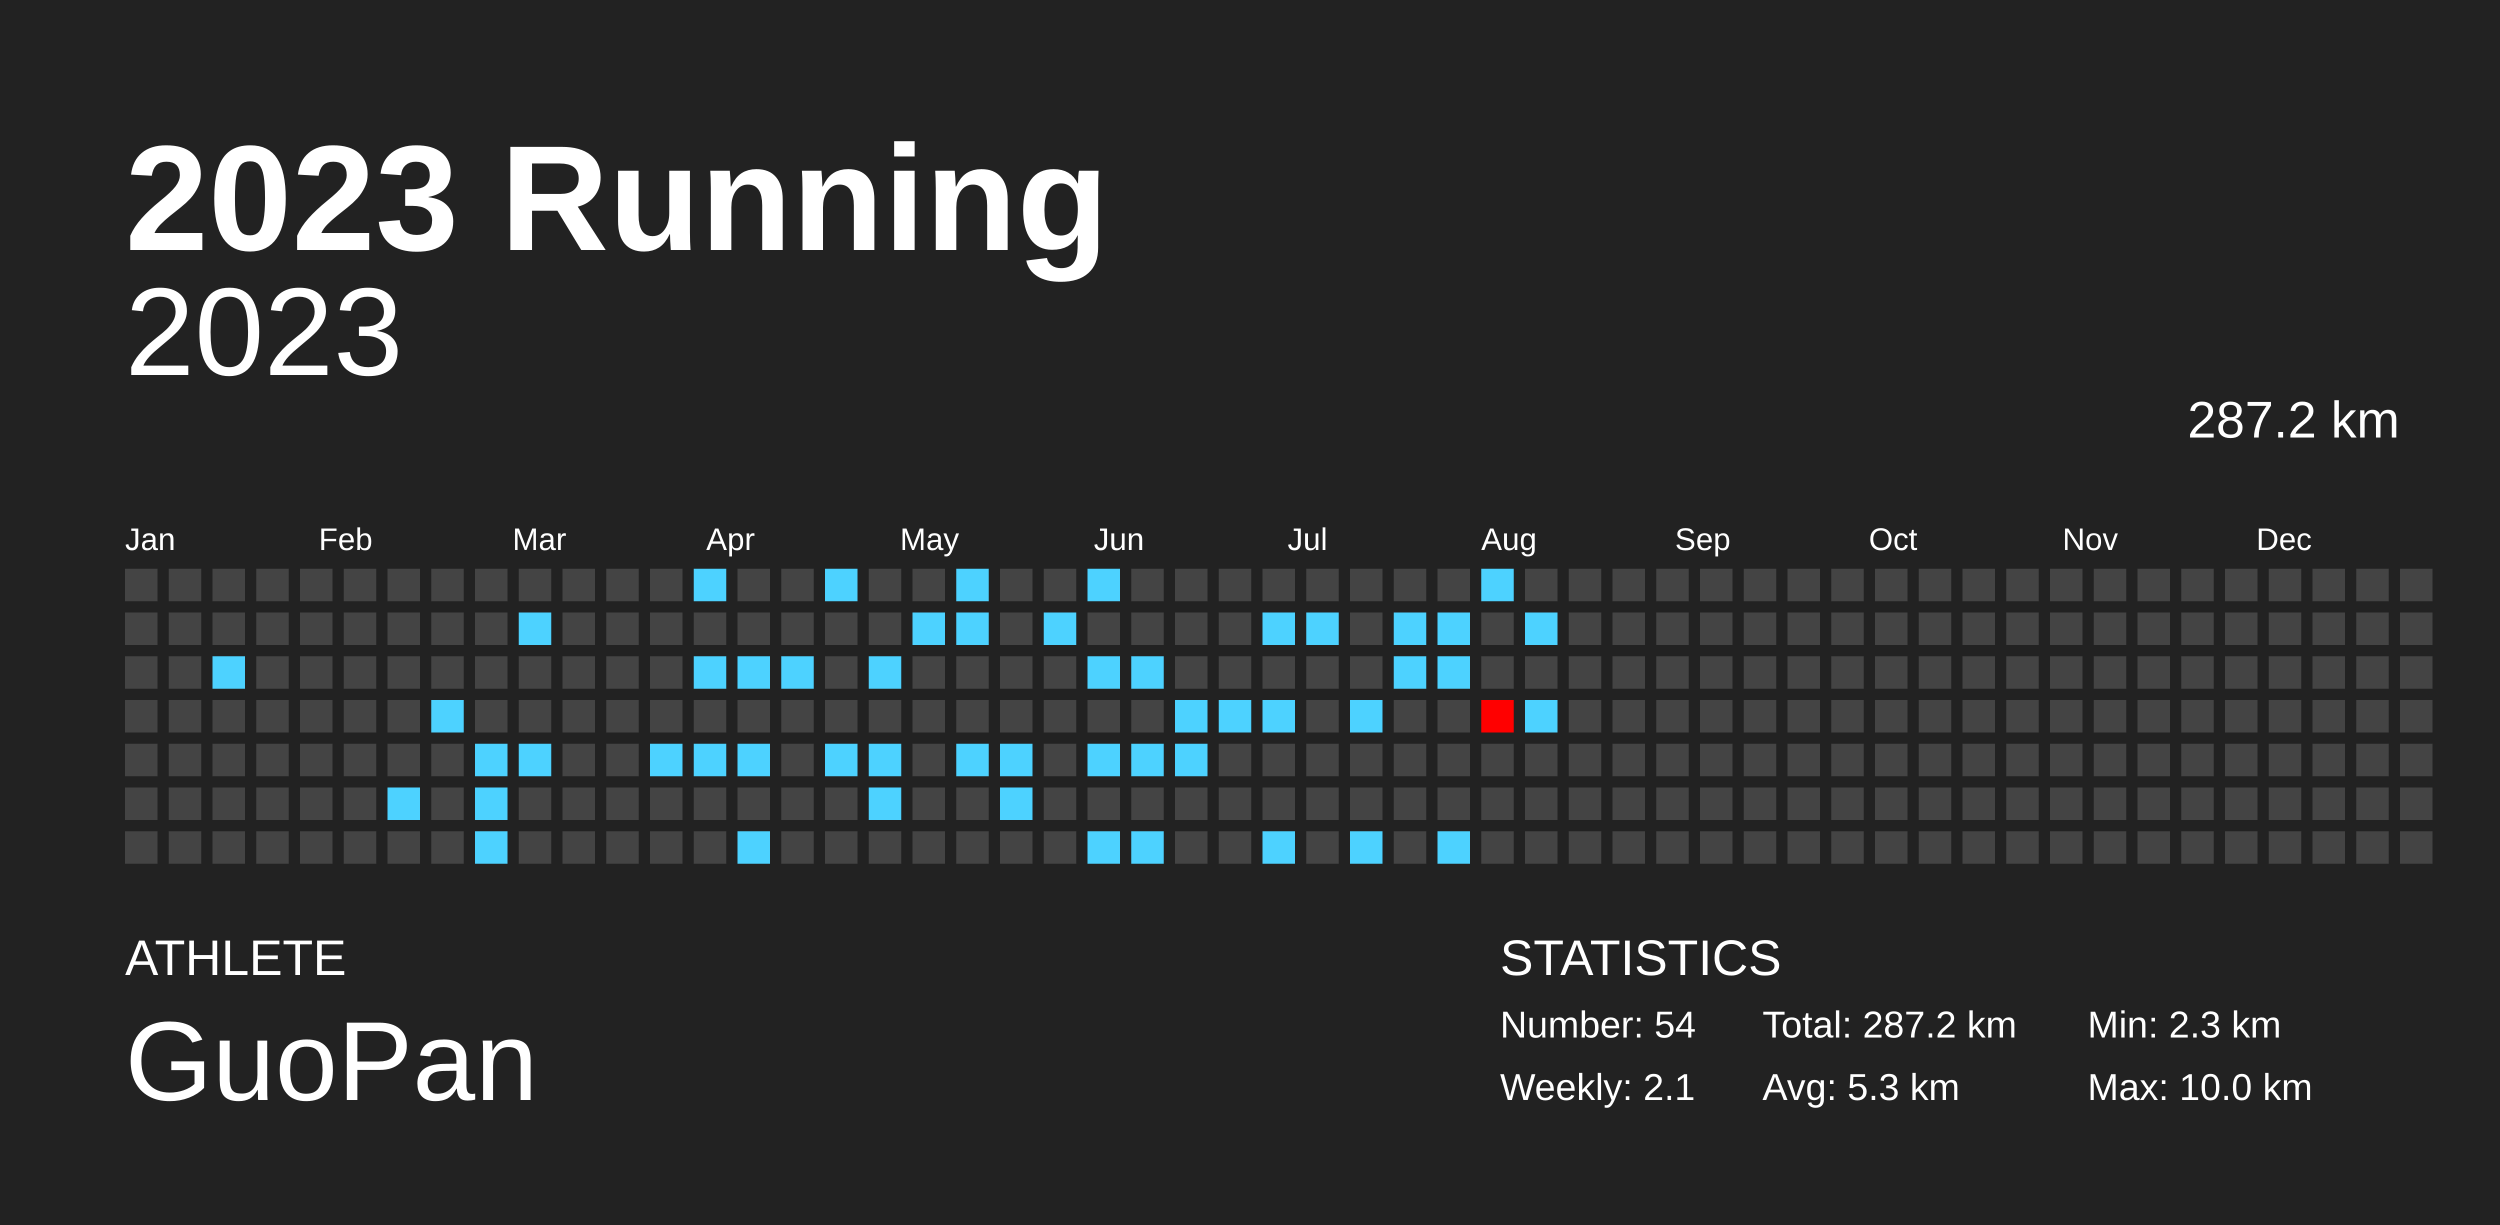
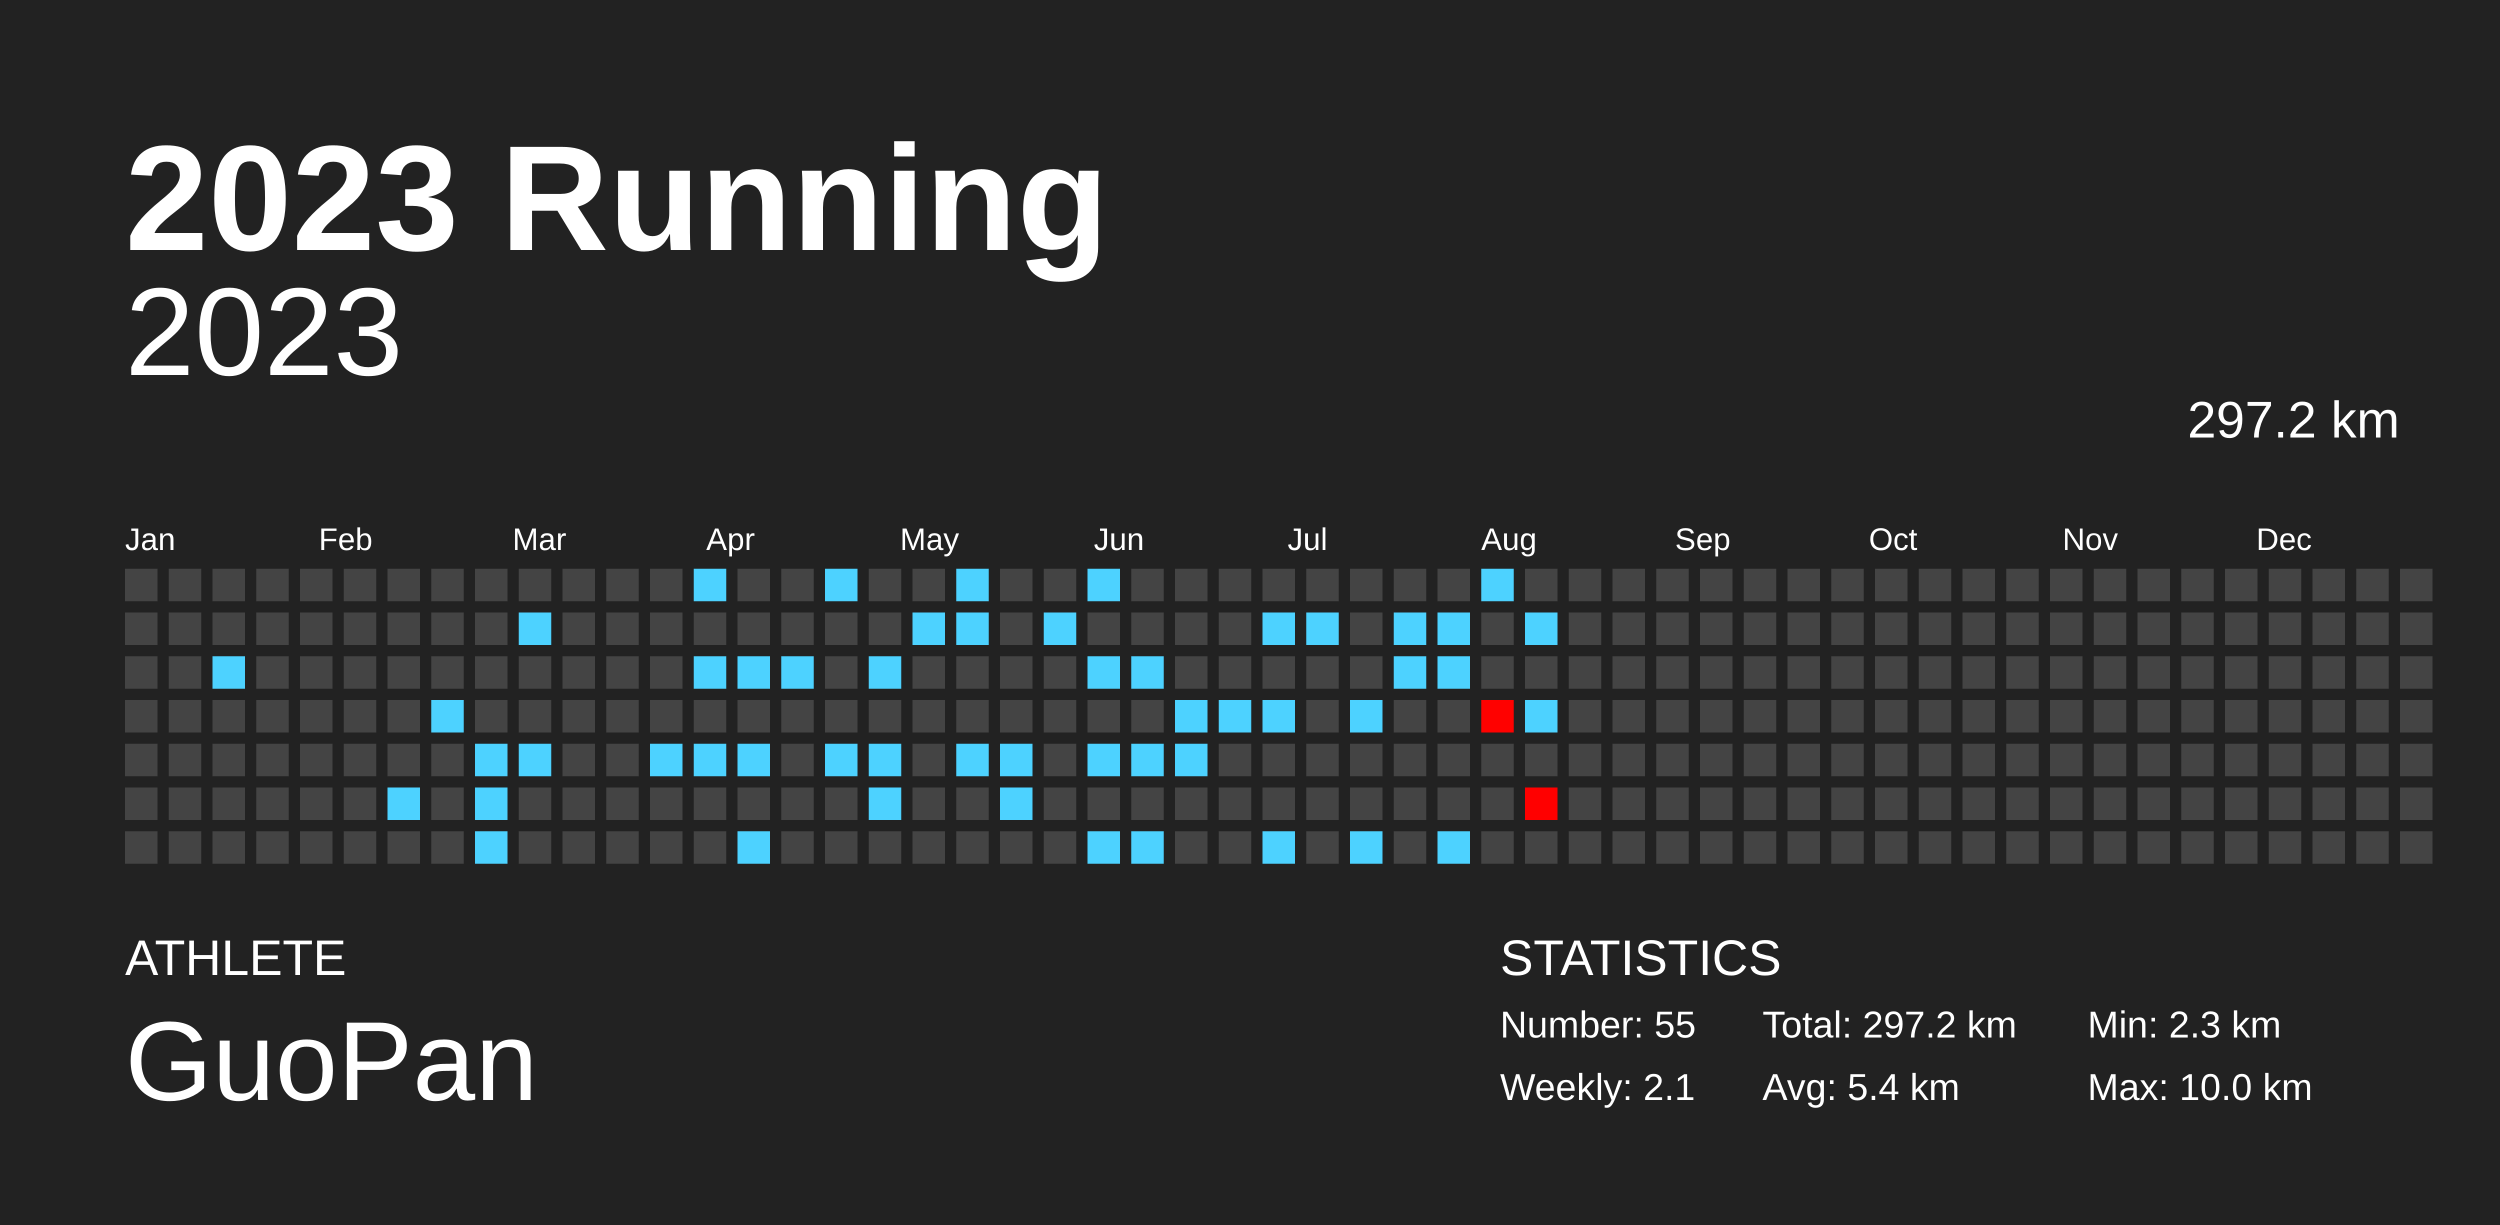
<svg xmlns="http://www.w3.org/2000/svg" baseProfile="full" height="98mm" version="1.1" viewBox="0,0,200,98" width="200mm">
  <defs />
  <rect fill="#222222" height="98" width="200" x="0" y="0" />
  <text fill="#FFFFFF" style="font-size:12px; font-family:Arial; font-weight:bold;" x="10" y="20">2023 Running</text>
  <text fill="#FFFFFF" style="font-size:4px; font-family:Arial" x="10" y="78">ATHLETE</text>
  <text fill="#FFFFFF" style="font-size:9px; font-family:Arial" x="10" y="88">GuoPan</text>
  <text fill="#FFFFFF" style="font-size:4px; font-family:Arial" x="120" y="78">STATISTICS</text>
-   <text fill="#FFFFFF" style="font-size:3px; font-family:Arial" x="120" y="83">Number: 54</text>
+   <text fill="#FFFFFF" style="font-size:3px; font-family:Arial" x="120" y="83">Number: 55</text>
  <text fill="#FFFFFF" style="font-size:3px; font-family:Arial" x="120" y="88">Weekly: 2.1</text>
-   <text fill="#FFFFFF" style="font-size:3px; font-family:Arial" x="141" y="83">Total: 287.2 km</text>
-   <text fill="#FFFFFF" style="font-size:3px; font-family:Arial" x="141" y="88">Avg: 5.3 km</text>
+   <text fill="#FFFFFF" style="font-size:3px; font-family:Arial" x="141" y="83">Total: 297.2 km</text>
+   <text fill="#FFFFFF" style="font-size:3px; font-family:Arial" x="141" y="88">Avg: 5.4 km</text>
  <text fill="#FFFFFF" style="font-size:3px; font-family:Arial" x="167" y="83">Min: 2.3 km</text>
  <text fill="#FFFFFF" style="font-size:3px; font-family:Arial" x="167" y="88">Max: 10.0 km</text>
  <text alignment-baseline="hanging" fill="#FFFFFF" style="font-size:10.0px; font-family:Arial;" x="10" y="30">2023</text>
-   <text alignment-baseline="hanging" fill="#FFFFFF" style="font-size:4.125px; font-family:Arial;" x="175" y="35">287.2 km</text>
+   <text alignment-baseline="hanging" fill="#FFFFFF" style="font-size:4.125px; font-family:Arial;" x="175" y="35">297.2 km</text>
  <text fill="#FFFFFF" style="font-size:2.5px; font-family:Arial" x="10.0" y="44">Jan</text>
  <text fill="#FFFFFF" style="font-size:2.5px; font-family:Arial" x="25.5" y="44">Feb</text>
  <text fill="#FFFFFF" style="font-size:2.5px; font-family:Arial" x="41.0" y="44">Mar</text>
  <text fill="#FFFFFF" style="font-size:2.5px; font-family:Arial" x="56.5" y="44">Apr</text>
  <text fill="#FFFFFF" style="font-size:2.5px; font-family:Arial" x="72.0" y="44">May</text>
  <text fill="#FFFFFF" style="font-size:2.5px; font-family:Arial" x="87.5" y="44">Jun</text>
  <text fill="#FFFFFF" style="font-size:2.5px; font-family:Arial" x="103.0" y="44">Jul</text>
  <text fill="#FFFFFF" style="font-size:2.5px; font-family:Arial" x="118.5" y="44">Aug</text>
  <text fill="#FFFFFF" style="font-size:2.5px; font-family:Arial" x="134.0" y="44">Sep</text>
  <text fill="#FFFFFF" style="font-size:2.5px; font-family:Arial" x="149.5" y="44">Oct</text>
  <text fill="#FFFFFF" style="font-size:2.5px; font-family:Arial" x="165.0" y="44">Nov</text>
  <text fill="#FFFFFF" style="font-size:2.5px; font-family:Arial" x="180.5" y="44">Dec</text>
  <rect fill="#444444" height="2.6" width="2.6" x="10.0" y="45.5" />
  <rect fill="#444444" height="2.6" width="2.6" x="10.0" y="49.0" />
  <rect fill="#444444" height="2.6" width="2.6" x="10.0" y="52.5" />
  <rect fill="#444444" height="2.6" width="2.6" x="10.0" y="56.0" />
  <rect fill="#444444" height="2.6" width="2.6" x="10.0" y="59.5" />
  <rect fill="#444444" height="2.6" width="2.6" x="10.0" y="63.0" />
  <rect fill="#444444" height="2.6" width="2.6" x="10.0" y="66.5" />
  <rect fill="#444444" height="2.6" width="2.6" x="13.5" y="45.5" />
  <rect fill="#444444" height="2.6" width="2.6" x="13.5" y="49.0" />
  <rect fill="#444444" height="2.6" width="2.6" x="13.5" y="52.5" />
  <rect fill="#444444" height="2.6" width="2.6" x="13.5" y="56.0" />
  <rect fill="#444444" height="2.6" width="2.6" x="13.5" y="59.5" />
  <rect fill="#444444" height="2.6" width="2.6" x="13.5" y="63.0" />
  <rect fill="#444444" height="2.6" width="2.6" x="13.5" y="66.5" />
  <rect fill="#444444" height="2.6" width="2.6" x="17.0" y="45.5" />
  <rect fill="#444444" height="2.6" width="2.6" x="17.0" y="49.0" />
  <rect fill="#4dd2ff" height="2.6" width="2.6" x="17.0" y="52.5" />
  <rect fill="#444444" height="2.6" width="2.6" x="17.0" y="56.0" />
  <rect fill="#444444" height="2.6" width="2.6" x="17.0" y="59.5" />
  <rect fill="#444444" height="2.6" width="2.6" x="17.0" y="63.0" />
  <rect fill="#444444" height="2.6" width="2.6" x="17.0" y="66.5" />
  <rect fill="#444444" height="2.6" width="2.6" x="20.5" y="45.5" />
  <rect fill="#444444" height="2.6" width="2.6" x="20.5" y="49.0" />
  <rect fill="#444444" height="2.6" width="2.6" x="20.5" y="52.5" />
  <rect fill="#444444" height="2.6" width="2.6" x="20.5" y="56.0" />
  <rect fill="#444444" height="2.6" width="2.6" x="20.5" y="59.5" />
  <rect fill="#444444" height="2.6" width="2.6" x="20.5" y="63.0" />
  <rect fill="#444444" height="2.6" width="2.6" x="20.5" y="66.5" />
  <rect fill="#444444" height="2.6" width="2.6" x="24.0" y="45.5" />
  <rect fill="#444444" height="2.6" width="2.6" x="24.0" y="49.0" />
  <rect fill="#444444" height="2.6" width="2.6" x="24.0" y="52.5" />
  <rect fill="#444444" height="2.6" width="2.6" x="24.0" y="56.0" />
  <rect fill="#444444" height="2.6" width="2.6" x="24.0" y="59.5" />
  <rect fill="#444444" height="2.6" width="2.6" x="24.0" y="63.0" />
  <rect fill="#444444" height="2.6" width="2.6" x="24.0" y="66.5" />
  <rect fill="#444444" height="2.6" width="2.6" x="27.5" y="45.5" />
  <rect fill="#444444" height="2.6" width="2.6" x="27.5" y="49.0" />
  <rect fill="#444444" height="2.6" width="2.6" x="27.5" y="52.5" />
  <rect fill="#444444" height="2.6" width="2.6" x="27.5" y="56.0" />
  <rect fill="#444444" height="2.6" width="2.6" x="27.5" y="59.5" />
  <rect fill="#444444" height="2.6" width="2.6" x="27.5" y="63.0" />
  <rect fill="#444444" height="2.6" width="2.6" x="27.5" y="66.5" />
  <rect fill="#444444" height="2.6" width="2.6" x="31.0" y="45.5" />
  <rect fill="#444444" height="2.6" width="2.6" x="31.0" y="49.0" />
  <rect fill="#444444" height="2.6" width="2.6" x="31.0" y="52.5" />
  <rect fill="#444444" height="2.6" width="2.6" x="31.0" y="56.0" />
  <rect fill="#444444" height="2.6" width="2.6" x="31.0" y="59.5" />
  <rect fill="#4dd2ff" height="2.6" width="2.6" x="31.0" y="63.0" />
  <rect fill="#444444" height="2.6" width="2.6" x="31.0" y="66.5" />
  <rect fill="#444444" height="2.6" width="2.6" x="34.5" y="45.5" />
  <rect fill="#444444" height="2.6" width="2.6" x="34.5" y="49.0" />
  <rect fill="#444444" height="2.6" width="2.6" x="34.5" y="52.5" />
  <rect fill="#4dd2ff" height="2.6" width="2.6" x="34.5" y="56.0" />
  <rect fill="#444444" height="2.6" width="2.6" x="34.5" y="59.5" />
  <rect fill="#444444" height="2.6" width="2.6" x="34.5" y="63.0" />
  <rect fill="#444444" height="2.6" width="2.6" x="34.5" y="66.5" />
  <rect fill="#444444" height="2.6" width="2.6" x="38.0" y="45.5" />
  <rect fill="#444444" height="2.6" width="2.6" x="38.0" y="49.0" />
  <rect fill="#444444" height="2.6" width="2.6" x="38.0" y="52.5" />
  <rect fill="#444444" height="2.6" width="2.6" x="38.0" y="56.0" />
  <rect fill="#4dd2ff" height="2.6" width="2.6" x="38.0" y="59.5" />
  <rect fill="#4dd2ff" height="2.6" width="2.6" x="38.0" y="63.0" />
  <rect fill="#4dd2ff" height="2.6" width="2.6" x="38.0" y="66.5" />
  <rect fill="#444444" height="2.6" width="2.6" x="41.5" y="45.5" />
  <rect fill="#4dd2ff" height="2.6" width="2.6" x="41.5" y="49.0" />
  <rect fill="#444444" height="2.6" width="2.6" x="41.5" y="52.5" />
  <rect fill="#444444" height="2.6" width="2.6" x="41.5" y="56.0" />
  <rect fill="#4dd2ff" height="2.6" width="2.6" x="41.5" y="59.5" />
  <rect fill="#444444" height="2.6" width="2.6" x="41.5" y="63.0" />
  <rect fill="#444444" height="2.6" width="2.6" x="41.5" y="66.5" />
  <rect fill="#444444" height="2.6" width="2.6" x="45.0" y="45.5" />
  <rect fill="#444444" height="2.6" width="2.6" x="45.0" y="49.0" />
  <rect fill="#444444" height="2.6" width="2.6" x="45.0" y="52.5" />
  <rect fill="#444444" height="2.6" width="2.6" x="45.0" y="56.0" />
  <rect fill="#444444" height="2.6" width="2.6" x="45.0" y="59.5" />
  <rect fill="#444444" height="2.6" width="2.6" x="45.0" y="63.0" />
  <rect fill="#444444" height="2.6" width="2.6" x="45.0" y="66.5" />
  <rect fill="#444444" height="2.6" width="2.6" x="48.5" y="45.5" />
  <rect fill="#444444" height="2.6" width="2.6" x="48.5" y="49.0" />
  <rect fill="#444444" height="2.6" width="2.6" x="48.5" y="52.5" />
  <rect fill="#444444" height="2.6" width="2.6" x="48.5" y="56.0" />
  <rect fill="#444444" height="2.6" width="2.6" x="48.5" y="59.5" />
  <rect fill="#444444" height="2.6" width="2.6" x="48.5" y="63.0" />
  <rect fill="#444444" height="2.6" width="2.6" x="48.5" y="66.5" />
  <rect fill="#444444" height="2.6" width="2.6" x="52.0" y="45.5" />
  <rect fill="#444444" height="2.6" width="2.6" x="52.0" y="49.0" />
  <rect fill="#444444" height="2.6" width="2.6" x="52.0" y="52.5" />
  <rect fill="#444444" height="2.6" width="2.6" x="52.0" y="56.0" />
  <rect fill="#4dd2ff" height="2.6" width="2.6" x="52.0" y="59.5" />
  <rect fill="#444444" height="2.6" width="2.6" x="52.0" y="63.0" />
  <rect fill="#444444" height="2.6" width="2.6" x="52.0" y="66.5" />
  <rect fill="#4dd2ff" height="2.6" width="2.6" x="55.5" y="45.5" />
  <rect fill="#444444" height="2.6" width="2.6" x="55.5" y="49.0" />
  <rect fill="#4dd2ff" height="2.6" width="2.6" x="55.5" y="52.5" />
  <rect fill="#444444" height="2.6" width="2.6" x="55.5" y="56.0" />
  <rect fill="#4dd2ff" height="2.6" width="2.6" x="55.5" y="59.5" />
  <rect fill="#444444" height="2.6" width="2.6" x="55.5" y="63.0" />
  <rect fill="#444444" height="2.6" width="2.6" x="55.5" y="66.5" />
  <rect fill="#444444" height="2.6" width="2.6" x="59.0" y="45.5" />
  <rect fill="#444444" height="2.6" width="2.6" x="59.0" y="49.0" />
  <rect fill="#4dd2ff" height="2.6" width="2.6" x="59.0" y="52.5" />
  <rect fill="#444444" height="2.6" width="2.6" x="59.0" y="56.0" />
  <rect fill="#4dd2ff" height="2.6" width="2.6" x="59.0" y="59.5" />
  <rect fill="#444444" height="2.6" width="2.6" x="59.0" y="63.0" />
  <rect fill="#4dd2ff" height="2.6" width="2.6" x="59.0" y="66.5" />
  <rect fill="#444444" height="2.6" width="2.6" x="62.5" y="45.5" />
  <rect fill="#444444" height="2.6" width="2.6" x="62.5" y="49.0" />
  <rect fill="#4dd2ff" height="2.6" width="2.6" x="62.5" y="52.5" />
  <rect fill="#444444" height="2.6" width="2.6" x="62.5" y="56.0" />
  <rect fill="#444444" height="2.6" width="2.6" x="62.5" y="59.5" />
  <rect fill="#444444" height="2.6" width="2.6" x="62.5" y="63.0" />
  <rect fill="#444444" height="2.6" width="2.6" x="62.5" y="66.5" />
  <rect fill="#4dd2ff" height="2.6" width="2.6" x="66.0" y="45.5" />
  <rect fill="#444444" height="2.6" width="2.6" x="66.0" y="49.0" />
  <rect fill="#444444" height="2.6" width="2.6" x="66.0" y="52.5" />
  <rect fill="#444444" height="2.6" width="2.6" x="66.0" y="56.0" />
  <rect fill="#4dd2ff" height="2.6" width="2.6" x="66.0" y="59.5" />
  <rect fill="#444444" height="2.6" width="2.6" x="66.0" y="63.0" />
  <rect fill="#444444" height="2.6" width="2.6" x="66.0" y="66.5" />
  <rect fill="#444444" height="2.6" width="2.6" x="69.5" y="45.5" />
  <rect fill="#444444" height="2.6" width="2.6" x="69.5" y="49.0" />
  <rect fill="#4dd2ff" height="2.6" width="2.6" x="69.5" y="52.5" />
  <rect fill="#444444" height="2.6" width="2.6" x="69.5" y="56.0" />
  <rect fill="#4dd2ff" height="2.6" width="2.6" x="69.5" y="59.5" />
  <rect fill="#4dd2ff" height="2.6" width="2.6" x="69.5" y="63.0" />
  <rect fill="#444444" height="2.6" width="2.6" x="69.5" y="66.5" />
  <rect fill="#444444" height="2.6" width="2.6" x="73.0" y="45.5" />
  <rect fill="#4dd2ff" height="2.6" width="2.6" x="73.0" y="49.0" />
  <rect fill="#444444" height="2.6" width="2.6" x="73.0" y="52.5" />
  <rect fill="#444444" height="2.6" width="2.6" x="73.0" y="56.0" />
  <rect fill="#444444" height="2.6" width="2.6" x="73.0" y="59.5" />
  <rect fill="#444444" height="2.6" width="2.6" x="73.0" y="63.0" />
  <rect fill="#444444" height="2.6" width="2.6" x="73.0" y="66.5" />
  <rect fill="#4dd2ff" height="2.6" width="2.6" x="76.5" y="45.5" />
  <rect fill="#4dd2ff" height="2.6" width="2.6" x="76.5" y="49.0" />
  <rect fill="#444444" height="2.6" width="2.6" x="76.5" y="52.5" />
  <rect fill="#444444" height="2.6" width="2.6" x="76.5" y="56.0" />
  <rect fill="#4dd2ff" height="2.6" width="2.6" x="76.5" y="59.5" />
  <rect fill="#444444" height="2.6" width="2.6" x="76.5" y="63.0" />
  <rect fill="#444444" height="2.6" width="2.6" x="76.5" y="66.5" />
  <rect fill="#444444" height="2.6" width="2.6" x="80.0" y="45.5" />
  <rect fill="#444444" height="2.6" width="2.6" x="80.0" y="49.0" />
  <rect fill="#444444" height="2.6" width="2.6" x="80.0" y="52.5" />
  <rect fill="#444444" height="2.6" width="2.6" x="80.0" y="56.0" />
  <rect fill="#4dd2ff" height="2.6" width="2.6" x="80.0" y="59.5" />
  <rect fill="#4dd2ff" height="2.6" width="2.6" x="80.0" y="63.0" />
  <rect fill="#444444" height="2.6" width="2.6" x="80.0" y="66.5" />
  <rect fill="#444444" height="2.6" width="2.6" x="83.5" y="45.5" />
  <rect fill="#4dd2ff" height="2.6" width="2.6" x="83.5" y="49.0" />
  <rect fill="#444444" height="2.6" width="2.6" x="83.5" y="52.5" />
  <rect fill="#444444" height="2.6" width="2.6" x="83.5" y="56.0" />
  <rect fill="#444444" height="2.6" width="2.6" x="83.5" y="59.5" />
  <rect fill="#444444" height="2.6" width="2.6" x="83.5" y="63.0" />
  <rect fill="#444444" height="2.6" width="2.6" x="83.5" y="66.5" />
  <rect fill="#4dd2ff" height="2.6" width="2.6" x="87.0" y="45.5" />
  <rect fill="#444444" height="2.6" width="2.6" x="87.0" y="49.0" />
  <rect fill="#4dd2ff" height="2.6" width="2.6" x="87.0" y="52.5" />
  <rect fill="#444444" height="2.6" width="2.6" x="87.0" y="56.0" />
  <rect fill="#4dd2ff" height="2.6" width="2.6" x="87.0" y="59.5" />
  <rect fill="#444444" height="2.6" width="2.6" x="87.0" y="63.0" />
  <rect fill="#4dd2ff" height="2.6" width="2.6" x="87.0" y="66.5" />
  <rect fill="#444444" height="2.6" width="2.6" x="90.5" y="45.5" />
  <rect fill="#444444" height="2.6" width="2.6" x="90.5" y="49.0" />
  <rect fill="#4dd2ff" height="2.6" width="2.6" x="90.5" y="52.5" />
  <rect fill="#444444" height="2.6" width="2.6" x="90.5" y="56.0" />
  <rect fill="#4dd2ff" height="2.6" width="2.6" x="90.5" y="59.5" />
  <rect fill="#444444" height="2.6" width="2.6" x="90.5" y="63.0" />
  <rect fill="#4dd2ff" height="2.6" width="2.6" x="90.5" y="66.5" />
  <rect fill="#444444" height="2.6" width="2.6" x="94.0" y="45.5" />
  <rect fill="#444444" height="2.6" width="2.6" x="94.0" y="49.0" />
  <rect fill="#444444" height="2.6" width="2.6" x="94.0" y="52.5" />
  <rect fill="#4dd2ff" height="2.6" width="2.6" x="94.0" y="56.0" />
  <rect fill="#4dd2ff" height="2.6" width="2.6" x="94.0" y="59.5" />
  <rect fill="#444444" height="2.6" width="2.6" x="94.0" y="63.0" />
  <rect fill="#444444" height="2.6" width="2.6" x="94.0" y="66.5" />
  <rect fill="#444444" height="2.6" width="2.6" x="97.5" y="45.5" />
  <rect fill="#444444" height="2.6" width="2.6" x="97.5" y="49.0" />
  <rect fill="#444444" height="2.6" width="2.6" x="97.5" y="52.5" />
  <rect fill="#4dd2ff" height="2.6" width="2.6" x="97.5" y="56.0" />
  <rect fill="#444444" height="2.6" width="2.6" x="97.5" y="59.5" />
  <rect fill="#444444" height="2.6" width="2.6" x="97.5" y="63.0" />
  <rect fill="#444444" height="2.6" width="2.6" x="97.5" y="66.5" />
  <rect fill="#444444" height="2.6" width="2.6" x="101.0" y="45.5" />
  <rect fill="#4dd2ff" height="2.6" width="2.6" x="101.0" y="49.0" />
  <rect fill="#444444" height="2.6" width="2.6" x="101.0" y="52.5" />
  <rect fill="#4dd2ff" height="2.6" width="2.6" x="101.0" y="56.0" />
  <rect fill="#444444" height="2.6" width="2.6" x="101.0" y="59.5" />
  <rect fill="#444444" height="2.6" width="2.6" x="101.0" y="63.0" />
  <rect fill="#4dd2ff" height="2.6" width="2.6" x="101.0" y="66.5" />
  <rect fill="#444444" height="2.6" width="2.6" x="104.5" y="45.5" />
  <rect fill="#4dd2ff" height="2.6" width="2.6" x="104.5" y="49.0" />
  <rect fill="#444444" height="2.6" width="2.6" x="104.5" y="52.5" />
  <rect fill="#444444" height="2.6" width="2.6" x="104.5" y="56.0" />
  <rect fill="#444444" height="2.6" width="2.6" x="104.5" y="59.5" />
  <rect fill="#444444" height="2.6" width="2.6" x="104.5" y="63.0" />
  <rect fill="#444444" height="2.6" width="2.6" x="104.5" y="66.5" />
  <rect fill="#444444" height="2.6" width="2.6" x="108.0" y="45.5" />
  <rect fill="#444444" height="2.6" width="2.6" x="108.0" y="49.0" />
  <rect fill="#444444" height="2.6" width="2.6" x="108.0" y="52.5" />
  <rect fill="#4dd2ff" height="2.6" width="2.6" x="108.0" y="56.0" />
  <rect fill="#444444" height="2.6" width="2.6" x="108.0" y="59.5" />
  <rect fill="#444444" height="2.6" width="2.6" x="108.0" y="63.0" />
  <rect fill="#4dd2ff" height="2.6" width="2.6" x="108.0" y="66.5" />
  <rect fill="#444444" height="2.6" width="2.6" x="111.5" y="45.5" />
  <rect fill="#4dd2ff" height="2.6" width="2.6" x="111.5" y="49.0" />
  <rect fill="#4dd2ff" height="2.6" width="2.6" x="111.5" y="52.5" />
  <rect fill="#444444" height="2.6" width="2.6" x="111.5" y="56.0" />
  <rect fill="#444444" height="2.6" width="2.6" x="111.5" y="59.5" />
  <rect fill="#444444" height="2.6" width="2.6" x="111.5" y="63.0" />
  <rect fill="#444444" height="2.6" width="2.6" x="111.5" y="66.5" />
  <rect fill="#444444" height="2.6" width="2.6" x="115.0" y="45.5" />
  <rect fill="#4dd2ff" height="2.6" width="2.6" x="115.0" y="49.0" />
  <rect fill="#4dd2ff" height="2.6" width="2.6" x="115.0" y="52.5" />
  <rect fill="#444444" height="2.6" width="2.6" x="115.0" y="56.0" />
  <rect fill="#444444" height="2.6" width="2.6" x="115.0" y="59.5" />
  <rect fill="#444444" height="2.6" width="2.6" x="115.0" y="63.0" />
  <rect fill="#4dd2ff" height="2.6" width="2.6" x="115.0" y="66.5" />
  <rect fill="#4dd2ff" height="2.6" width="2.6" x="118.5" y="45.5" />
  <rect fill="#444444" height="2.6" width="2.6" x="118.5" y="49.0" />
  <rect fill="#444444" height="2.6" width="2.6" x="118.5" y="52.5" />
-   <rect fill="#ff0000" height="2.6" width="2.6" x="118.5" y="56.0" />
+   <rect fill="#ff0100" height="2.6" width="2.6" x="118.5" y="56.0" />
  <rect fill="#444444" height="2.6" width="2.6" x="118.5" y="59.5" />
  <rect fill="#444444" height="2.6" width="2.6" x="118.5" y="63.0" />
  <rect fill="#444444" height="2.6" width="2.6" x="118.5" y="66.5" />
  <rect fill="#444444" height="2.6" width="2.6" x="122.0" y="45.5" />
  <rect fill="#4dd2ff" height="2.6" width="2.6" x="122.0" y="49.0" />
  <rect fill="#444444" height="2.6" width="2.6" x="122.0" y="52.5" />
  <rect fill="#4dd2ff" height="2.6" width="2.6" x="122.0" y="56.0" />
  <rect fill="#444444" height="2.6" width="2.6" x="122.0" y="59.5" />
-   <rect fill="#444444" height="2.6" width="2.6" x="122.0" y="63.0" />
+   <rect fill="#ff0000" height="2.6" width="2.6" x="122.0" y="63.0" />
  <rect fill="#444444" height="2.6" width="2.6" x="122.0" y="66.5" />
  <rect fill="#444444" height="2.6" width="2.6" x="125.5" y="45.5" />
  <rect fill="#444444" height="2.6" width="2.6" x="125.5" y="49.0" />
  <rect fill="#444444" height="2.6" width="2.6" x="125.5" y="52.5" />
  <rect fill="#444444" height="2.6" width="2.6" x="125.5" y="56.0" />
  <rect fill="#444444" height="2.6" width="2.6" x="125.5" y="59.5" />
  <rect fill="#444444" height="2.6" width="2.6" x="125.5" y="63.0" />
  <rect fill="#444444" height="2.6" width="2.6" x="125.5" y="66.5" />
  <rect fill="#444444" height="2.6" width="2.6" x="129.0" y="45.5" />
  <rect fill="#444444" height="2.6" width="2.6" x="129.0" y="49.0" />
  <rect fill="#444444" height="2.6" width="2.6" x="129.0" y="52.5" />
  <rect fill="#444444" height="2.6" width="2.6" x="129.0" y="56.0" />
  <rect fill="#444444" height="2.6" width="2.6" x="129.0" y="59.5" />
  <rect fill="#444444" height="2.6" width="2.6" x="129.0" y="63.0" />
  <rect fill="#444444" height="2.6" width="2.6" x="129.0" y="66.5" />
  <rect fill="#444444" height="2.6" width="2.6" x="132.5" y="45.5" />
  <rect fill="#444444" height="2.6" width="2.6" x="132.5" y="49.0" />
  <rect fill="#444444" height="2.6" width="2.6" x="132.5" y="52.5" />
  <rect fill="#444444" height="2.6" width="2.6" x="132.5" y="56.0" />
  <rect fill="#444444" height="2.6" width="2.6" x="132.5" y="59.5" />
  <rect fill="#444444" height="2.6" width="2.6" x="132.5" y="63.0" />
  <rect fill="#444444" height="2.6" width="2.6" x="132.5" y="66.5" />
  <rect fill="#444444" height="2.6" width="2.6" x="136.0" y="45.5" />
  <rect fill="#444444" height="2.6" width="2.6" x="136.0" y="49.0" />
  <rect fill="#444444" height="2.6" width="2.6" x="136.0" y="52.5" />
  <rect fill="#444444" height="2.6" width="2.6" x="136.0" y="56.0" />
  <rect fill="#444444" height="2.6" width="2.6" x="136.0" y="59.5" />
  <rect fill="#444444" height="2.6" width="2.6" x="136.0" y="63.0" />
  <rect fill="#444444" height="2.6" width="2.6" x="136.0" y="66.5" />
  <rect fill="#444444" height="2.6" width="2.6" x="139.5" y="45.5" />
  <rect fill="#444444" height="2.6" width="2.6" x="139.5" y="49.0" />
  <rect fill="#444444" height="2.6" width="2.6" x="139.5" y="52.5" />
  <rect fill="#444444" height="2.6" width="2.6" x="139.5" y="56.0" />
  <rect fill="#444444" height="2.6" width="2.6" x="139.5" y="59.5" />
  <rect fill="#444444" height="2.6" width="2.6" x="139.5" y="63.0" />
  <rect fill="#444444" height="2.6" width="2.6" x="139.5" y="66.5" />
  <rect fill="#444444" height="2.6" width="2.6" x="143.0" y="45.5" />
  <rect fill="#444444" height="2.6" width="2.6" x="143.0" y="49.0" />
  <rect fill="#444444" height="2.6" width="2.6" x="143.0" y="52.5" />
  <rect fill="#444444" height="2.6" width="2.6" x="143.0" y="56.0" />
  <rect fill="#444444" height="2.6" width="2.6" x="143.0" y="59.5" />
  <rect fill="#444444" height="2.6" width="2.6" x="143.0" y="63.0" />
  <rect fill="#444444" height="2.6" width="2.6" x="143.0" y="66.5" />
  <rect fill="#444444" height="2.6" width="2.6" x="146.5" y="45.5" />
  <rect fill="#444444" height="2.6" width="2.6" x="146.5" y="49.0" />
  <rect fill="#444444" height="2.6" width="2.6" x="146.5" y="52.5" />
  <rect fill="#444444" height="2.6" width="2.6" x="146.5" y="56.0" />
  <rect fill="#444444" height="2.6" width="2.6" x="146.5" y="59.5" />
  <rect fill="#444444" height="2.6" width="2.6" x="146.5" y="63.0" />
  <rect fill="#444444" height="2.6" width="2.6" x="146.5" y="66.5" />
  <rect fill="#444444" height="2.6" width="2.6" x="150.0" y="45.5" />
  <rect fill="#444444" height="2.6" width="2.6" x="150.0" y="49.0" />
  <rect fill="#444444" height="2.6" width="2.6" x="150.0" y="52.5" />
  <rect fill="#444444" height="2.6" width="2.6" x="150.0" y="56.0" />
  <rect fill="#444444" height="2.6" width="2.6" x="150.0" y="59.5" />
  <rect fill="#444444" height="2.6" width="2.6" x="150.0" y="63.0" />
  <rect fill="#444444" height="2.6" width="2.6" x="150.0" y="66.5" />
  <rect fill="#444444" height="2.6" width="2.6" x="153.5" y="45.5" />
  <rect fill="#444444" height="2.6" width="2.6" x="153.5" y="49.0" />
  <rect fill="#444444" height="2.6" width="2.6" x="153.5" y="52.5" />
  <rect fill="#444444" height="2.6" width="2.6" x="153.5" y="56.0" />
  <rect fill="#444444" height="2.6" width="2.6" x="153.5" y="59.5" />
  <rect fill="#444444" height="2.6" width="2.6" x="153.5" y="63.0" />
  <rect fill="#444444" height="2.6" width="2.6" x="153.5" y="66.5" />
  <rect fill="#444444" height="2.6" width="2.6" x="157.0" y="45.5" />
  <rect fill="#444444" height="2.6" width="2.6" x="157.0" y="49.0" />
  <rect fill="#444444" height="2.6" width="2.6" x="157.0" y="52.5" />
  <rect fill="#444444" height="2.6" width="2.6" x="157.0" y="56.0" />
  <rect fill="#444444" height="2.6" width="2.6" x="157.0" y="59.5" />
  <rect fill="#444444" height="2.6" width="2.6" x="157.0" y="63.0" />
  <rect fill="#444444" height="2.6" width="2.6" x="157.0" y="66.5" />
  <rect fill="#444444" height="2.6" width="2.6" x="160.5" y="45.5" />
  <rect fill="#444444" height="2.6" width="2.6" x="160.5" y="49.0" />
  <rect fill="#444444" height="2.6" width="2.6" x="160.5" y="52.5" />
  <rect fill="#444444" height="2.6" width="2.6" x="160.5" y="56.0" />
  <rect fill="#444444" height="2.6" width="2.6" x="160.5" y="59.5" />
  <rect fill="#444444" height="2.6" width="2.6" x="160.5" y="63.0" />
  <rect fill="#444444" height="2.6" width="2.6" x="160.5" y="66.5" />
  <rect fill="#444444" height="2.6" width="2.6" x="164.0" y="45.5" />
  <rect fill="#444444" height="2.6" width="2.6" x="164.0" y="49.0" />
  <rect fill="#444444" height="2.6" width="2.6" x="164.0" y="52.5" />
  <rect fill="#444444" height="2.6" width="2.6" x="164.0" y="56.0" />
  <rect fill="#444444" height="2.6" width="2.6" x="164.0" y="59.5" />
  <rect fill="#444444" height="2.6" width="2.6" x="164.0" y="63.0" />
  <rect fill="#444444" height="2.6" width="2.6" x="164.0" y="66.5" />
  <rect fill="#444444" height="2.6" width="2.6" x="167.5" y="45.5" />
  <rect fill="#444444" height="2.6" width="2.6" x="167.5" y="49.0" />
  <rect fill="#444444" height="2.6" width="2.6" x="167.5" y="52.5" />
  <rect fill="#444444" height="2.6" width="2.6" x="167.5" y="56.0" />
  <rect fill="#444444" height="2.6" width="2.6" x="167.5" y="59.5" />
  <rect fill="#444444" height="2.6" width="2.6" x="167.5" y="63.0" />
  <rect fill="#444444" height="2.6" width="2.6" x="167.5" y="66.5" />
  <rect fill="#444444" height="2.6" width="2.6" x="171.0" y="45.5" />
  <rect fill="#444444" height="2.6" width="2.6" x="171.0" y="49.0" />
  <rect fill="#444444" height="2.6" width="2.6" x="171.0" y="52.5" />
  <rect fill="#444444" height="2.6" width="2.6" x="171.0" y="56.0" />
  <rect fill="#444444" height="2.6" width="2.6" x="171.0" y="59.5" />
  <rect fill="#444444" height="2.6" width="2.6" x="171.0" y="63.0" />
  <rect fill="#444444" height="2.6" width="2.6" x="171.0" y="66.5" />
  <rect fill="#444444" height="2.6" width="2.6" x="174.5" y="45.5" />
  <rect fill="#444444" height="2.6" width="2.6" x="174.5" y="49.0" />
  <rect fill="#444444" height="2.6" width="2.6" x="174.5" y="52.5" />
  <rect fill="#444444" height="2.6" width="2.6" x="174.5" y="56.0" />
  <rect fill="#444444" height="2.6" width="2.6" x="174.5" y="59.5" />
  <rect fill="#444444" height="2.6" width="2.6" x="174.5" y="63.0" />
  <rect fill="#444444" height="2.6" width="2.6" x="174.5" y="66.5" />
  <rect fill="#444444" height="2.6" width="2.6" x="178.0" y="45.5" />
  <rect fill="#444444" height="2.6" width="2.6" x="178.0" y="49.0" />
  <rect fill="#444444" height="2.6" width="2.6" x="178.0" y="52.5" />
  <rect fill="#444444" height="2.6" width="2.6" x="178.0" y="56.0" />
  <rect fill="#444444" height="2.6" width="2.6" x="178.0" y="59.5" />
  <rect fill="#444444" height="2.6" width="2.6" x="178.0" y="63.0" />
  <rect fill="#444444" height="2.6" width="2.6" x="178.0" y="66.5" />
  <rect fill="#444444" height="2.6" width="2.6" x="181.5" y="45.5" />
  <rect fill="#444444" height="2.6" width="2.6" x="181.5" y="49.0" />
  <rect fill="#444444" height="2.6" width="2.6" x="181.5" y="52.5" />
  <rect fill="#444444" height="2.6" width="2.6" x="181.5" y="56.0" />
  <rect fill="#444444" height="2.6" width="2.6" x="181.5" y="59.5" />
  <rect fill="#444444" height="2.6" width="2.6" x="181.5" y="63.0" />
  <rect fill="#444444" height="2.6" width="2.6" x="181.5" y="66.5" />
  <rect fill="#444444" height="2.6" width="2.6" x="185.0" y="45.5" />
  <rect fill="#444444" height="2.6" width="2.6" x="185.0" y="49.0" />
  <rect fill="#444444" height="2.6" width="2.6" x="185.0" y="52.5" />
  <rect fill="#444444" height="2.6" width="2.6" x="185.0" y="56.0" />
  <rect fill="#444444" height="2.6" width="2.6" x="185.0" y="59.5" />
  <rect fill="#444444" height="2.6" width="2.6" x="185.0" y="63.0" />
  <rect fill="#444444" height="2.6" width="2.6" x="185.0" y="66.5" />
  <rect fill="#444444" height="2.6" width="2.6" x="188.5" y="45.5" />
  <rect fill="#444444" height="2.6" width="2.6" x="188.5" y="49.0" />
  <rect fill="#444444" height="2.6" width="2.6" x="188.5" y="52.5" />
  <rect fill="#444444" height="2.6" width="2.6" x="188.5" y="56.0" />
  <rect fill="#444444" height="2.6" width="2.6" x="188.5" y="59.5" />
  <rect fill="#444444" height="2.6" width="2.6" x="188.5" y="63.0" />
  <rect fill="#444444" height="2.6" width="2.6" x="188.5" y="66.5" />
  <rect fill="#444444" height="2.6" width="2.6" x="192.0" y="45.5" />
  <rect fill="#444444" height="2.6" width="2.6" x="192.0" y="49.0" />
  <rect fill="#444444" height="2.6" width="2.6" x="192.0" y="52.5" />
  <rect fill="#444444" height="2.6" width="2.6" x="192.0" y="56.0" />
  <rect fill="#444444" height="2.6" width="2.6" x="192.0" y="59.5" />
  <rect fill="#444444" height="2.6" width="2.6" x="192.0" y="63.0" />
  <rect fill="#444444" height="2.6" width="2.6" x="192.0" y="66.5" />
</svg>
